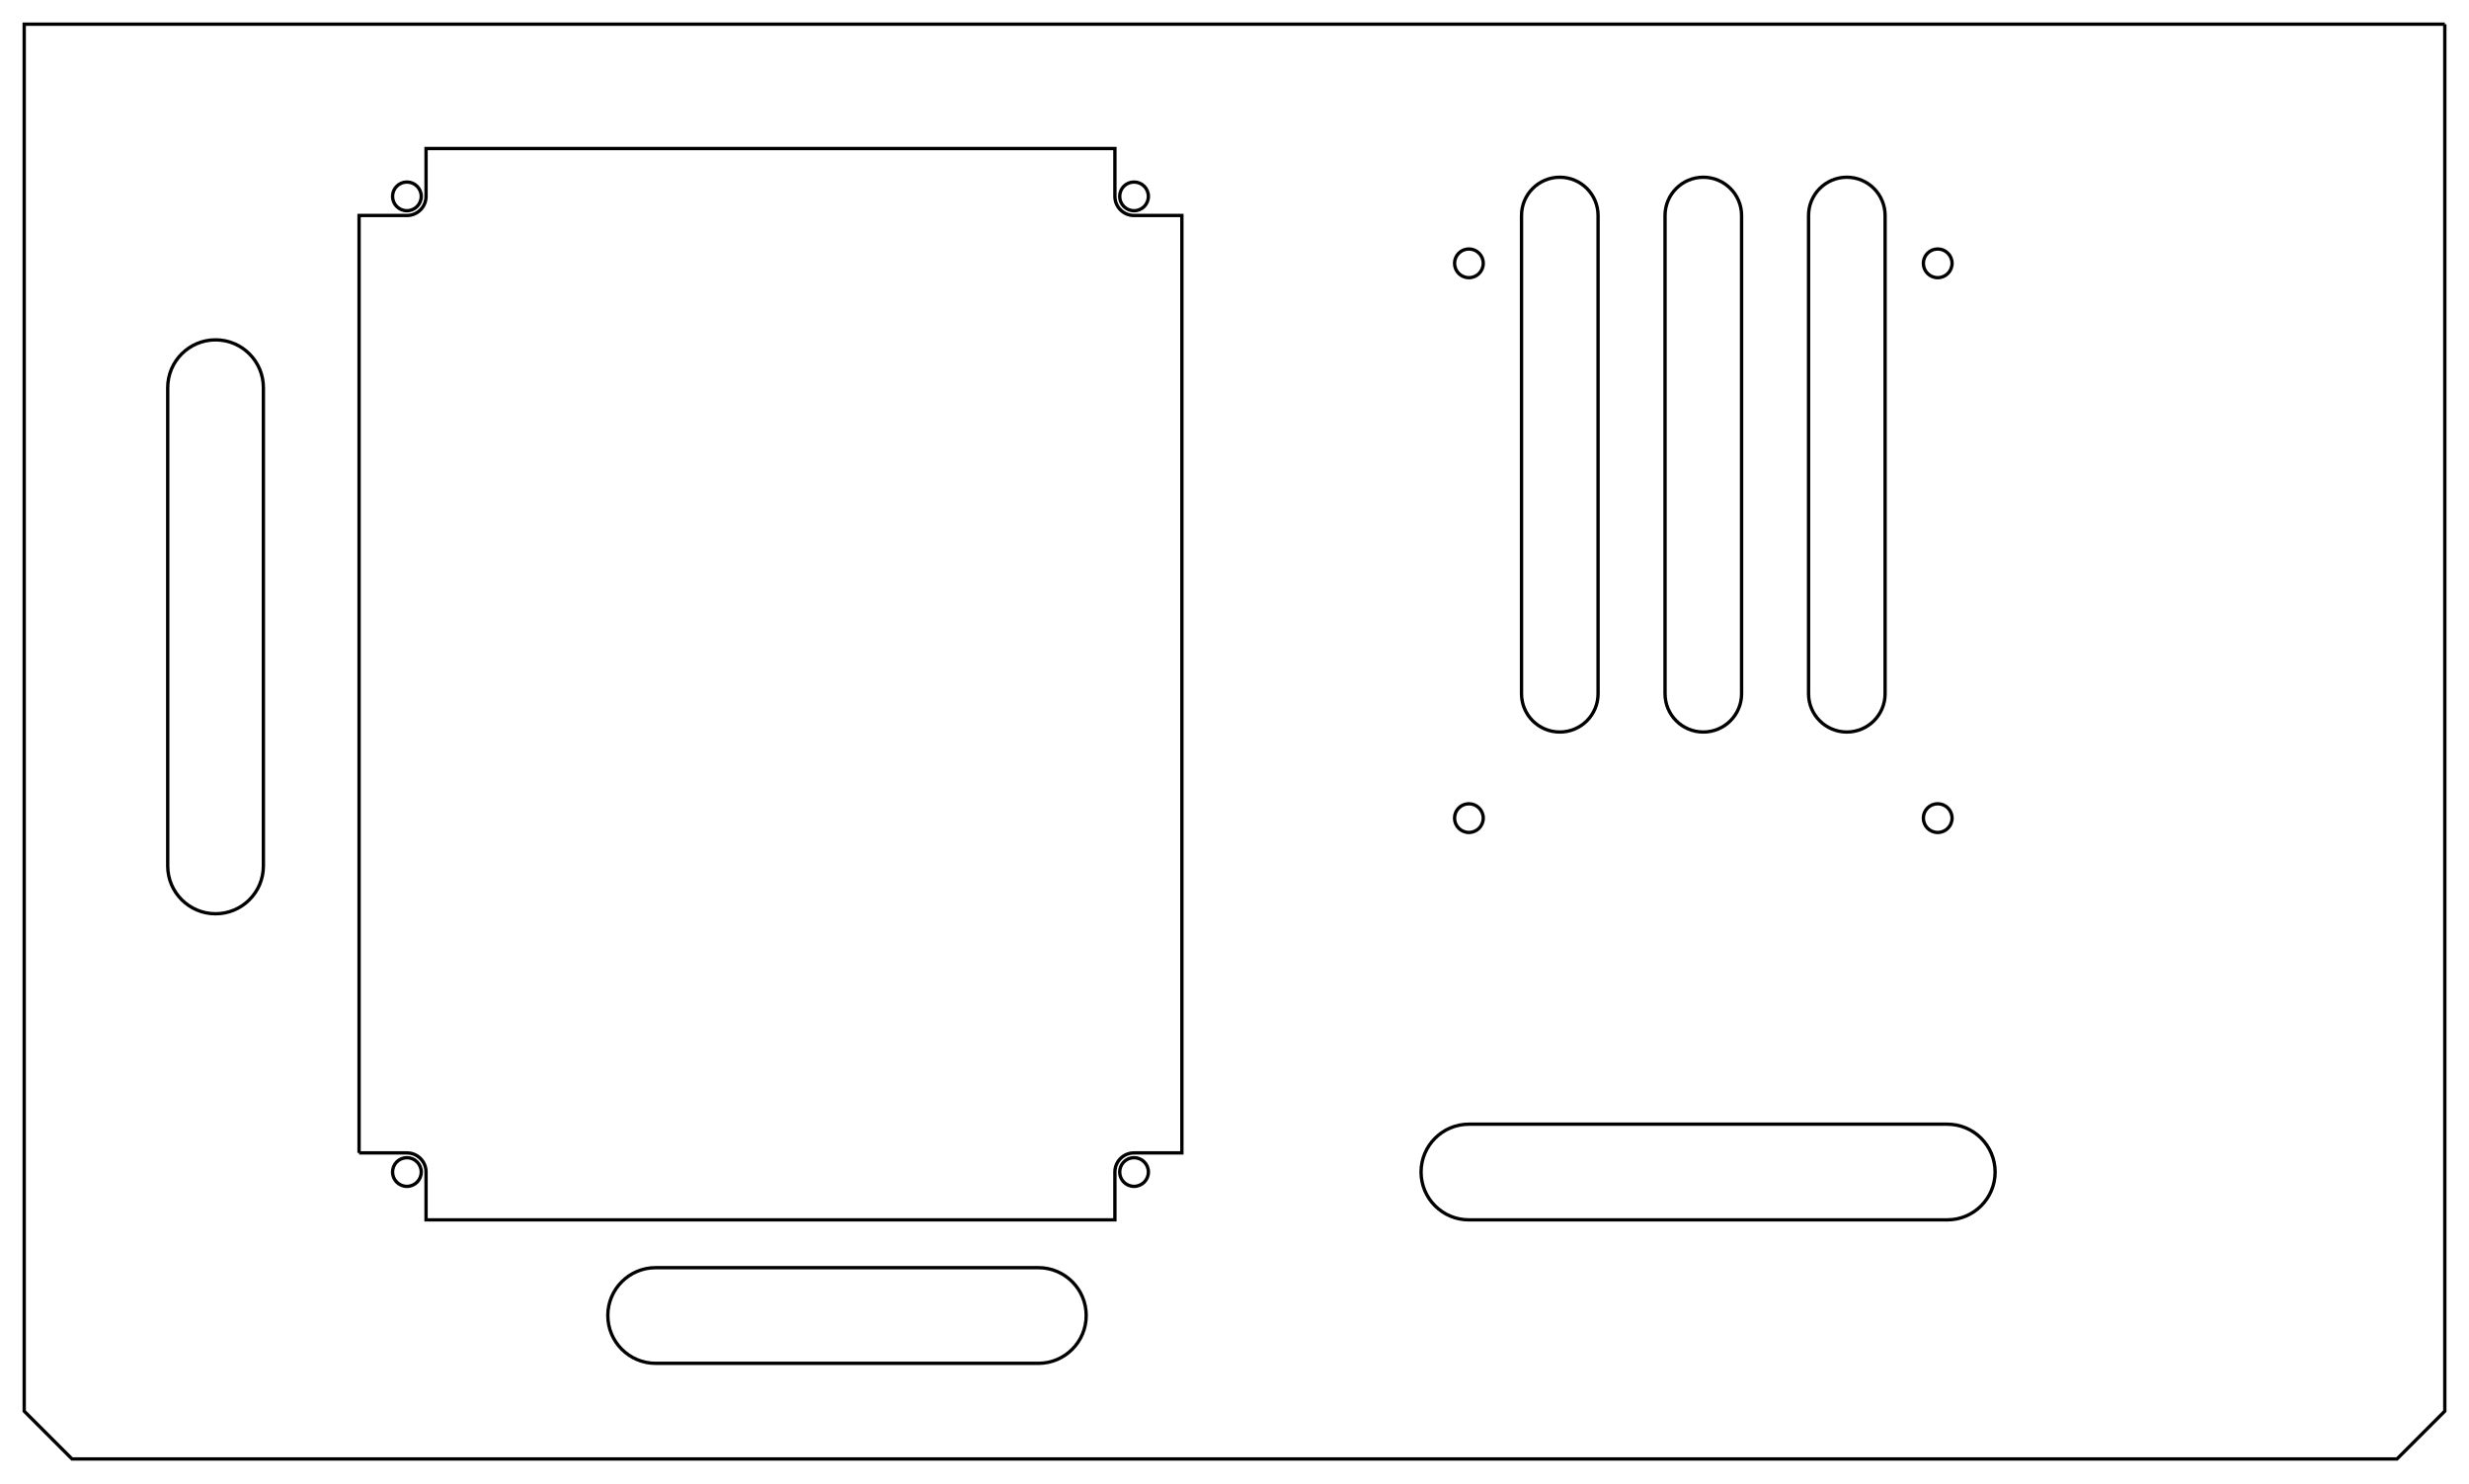
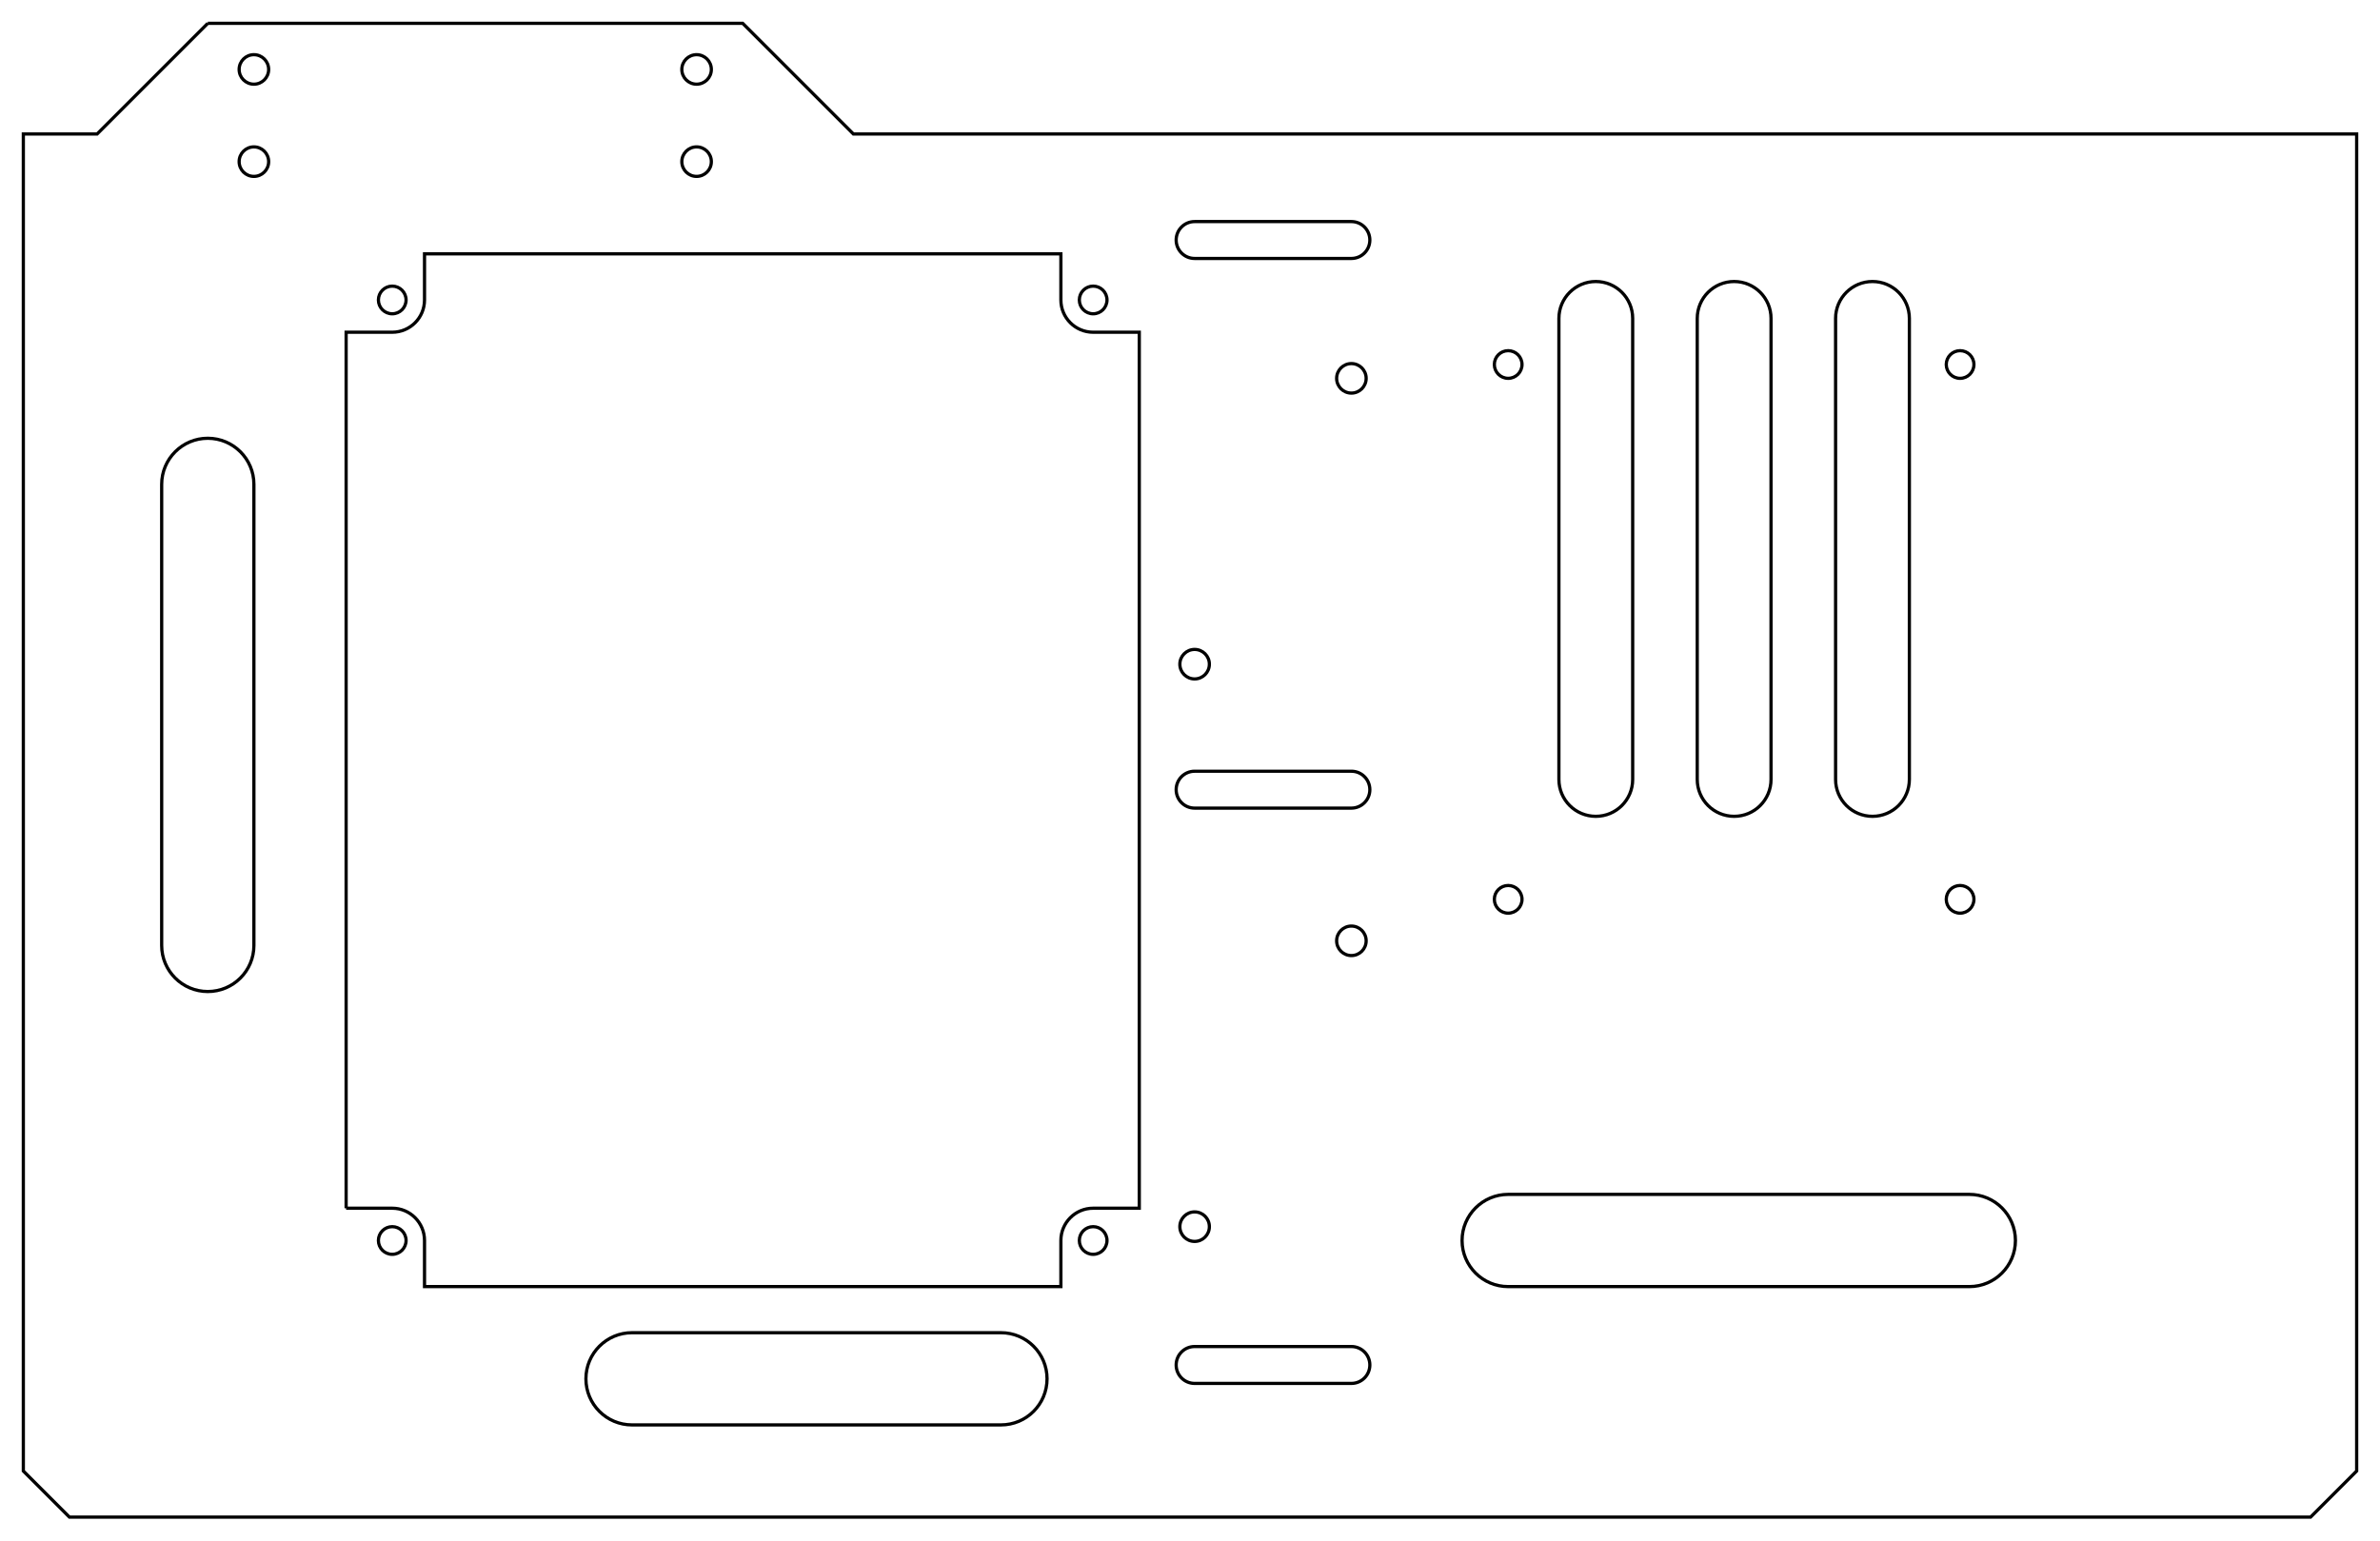
- <svg xmlns="http://www.w3.org/2000/svg" width="258.06mm" height="155.06mm" viewBox="0 0 258.06 155.06" version="1.1">
-   <g id="Sketch" transform="translate(2.53,152.53) scale(1,-1)">
-     <path id="Sketch_w0000" d="M 253.0 150.0 L 0.0 150.0 L 0.0 5.0 L 5.0 0.0 L 248 0.0 L 253 5 L 253.0 150.0 " stroke="#000000" stroke-width="0.35 px" style="stroke-width:0.35;stroke-miterlimit:4;stroke-dasharray:none;fill:none;fill-rule: evenodd " />
-     <path id="Sketch_w0001" d="M 35.0 32.0 L 40.0 32.0 A 2 2 0 0 0 42 30L 42 25 L 114.0 25 L 114.0 30 A 2 2 0 0 0 116 32L 121.0 32.0 L 121.0 130.0 L 116.0 130.0 A 2 2 0 0 0 114 132L 114.0 137.0 L 42.0 137.0 L 42.0 132.0 A 2 2 0 0 0 40 130L 35.0 130.0 L 35.0 32.0 " stroke="#000000" stroke-width="0.35 px" style="stroke-width:0.35;stroke-miterlimit:4;stroke-dasharray:none;fill:none;fill-rule: evenodd " />
+ <svg xmlns="http://www.w3.org/2000/svg" width="258.06mm" height="167.06mm" viewBox="0 0 258.06 167.06" version="1.1">
+   <g id="Sketch" transform="translate(2.53,164.53) scale(1,-1)">
+     <path id="Sketch_w0000" d="M 20.0 162.0 L 78.0 162.0 L 90.0 150.0 L 253 150.0 L 253.0 5 L 248.0 -5.757262429526289e-31 L 5.0 0.0 L 1.564903987996554e-31 5.0 L 6.921380591239352e-32 150.0 L 8 150.0 L 20.0 162.0 " stroke="#000000" stroke-width="0.35 px" style="stroke-width:0.35;stroke-miterlimit:4;stroke-dasharray:none;fill:none;fill-rule: evenodd " />
+     <path id="Sketch_w0001" d="M 35.0 33.5 L 40.0 33.5 A 3.5 3.5 0 0 0 43.5 30L 43.5 25.0 L 112.5 25.0 L 112.5 30.0 A 3.5 3.5 0 0 0 116 33.5L 121.0 33.5 L 121.0 128.5 L 116.0 128.5 A 3.5 3.5 0 0 0 112.5 132L 112.5 137.0 L 43.5 137.0 L 43.5 132.0 A 3.5 3.5 0 0 0 40 128.5L 35.0 128.5 L 35.0 33.5 " stroke="#000000" stroke-width="0.35 px" style="stroke-width:0.35;stroke-miterlimit:4;stroke-dasharray:none;fill:none;fill-rule: evenodd " />
    <circle cx="40.0" cy="132.0" r="1.5" stroke="#000000" stroke-width="0.35 px" style="stroke-width:0.35;stroke-miterlimit:4;stroke-dasharray:none;fill:none" />
    <circle cx="116.0" cy="132.0" r="1.5" stroke="#000000" stroke-width="0.35 px" style="stroke-width:0.35;stroke-miterlimit:4;stroke-dasharray:none;fill:none" />
    <circle cx="116.0" cy="30.0" r="1.5" stroke="#000000" stroke-width="0.35 px" style="stroke-width:0.35;stroke-miterlimit:4;stroke-dasharray:none;fill:none" />
    <circle cx="40.0" cy="30.0" r="1.5" stroke="#000000" stroke-width="0.35 px" style="stroke-width:0.35;stroke-miterlimit:4;stroke-dasharray:none;fill:none" />
-     <path id="Sketch_w0006" d="M 151.0 35.0 A 5 5 0 1 1 151 25L 201.0 25.0 A 5 5 0 1 1 201 35L 151.0 35.0 " stroke="#000000" stroke-width="0.35 px" style="stroke-width:0.35;stroke-miterlimit:4;stroke-dasharray:none;fill:none;fill-rule: evenodd " />
-     <path id="Sketch_w0007" d="M 25.0 112.0 A 5 5 0 0 1 15 112L 15.0 62.0 A 5 5 0 0 1 25 62L 25.0 112.0 " stroke="#000000" stroke-width="0.35 px" style="stroke-width:0.35;stroke-miterlimit:4;stroke-dasharray:none;fill:none;fill-rule: evenodd " />
-     <path id="Sketch_w0008" d="M 66.0 20.0 A 5 5 0 0 1 66 10L 106.0 10.0 A 5 5 0 1 1 106 20L 66.0 20.0 " stroke="#000000" stroke-width="0.35 px" style="stroke-width:0.35;stroke-miterlimit:4;stroke-dasharray:none;fill:none;fill-rule: evenodd " />
-     <circle cx="151.0" cy="125.0" r="1.5" stroke="#000000" stroke-width="0.35 px" style="stroke-width:0.35;stroke-miterlimit:4;stroke-dasharray:none;fill:none" />
-     <circle cx="200.0" cy="125.0" r="1.5" stroke="#000000" stroke-width="0.35 px" style="stroke-width:0.35;stroke-miterlimit:4;stroke-dasharray:none;fill:none" />
-     <circle cx="151.0" cy="67.0" r="1.5" stroke="#000000" stroke-width="0.35 px" style="stroke-width:0.35;stroke-miterlimit:4;stroke-dasharray:none;fill:none" />
-     <circle cx="200.0" cy="67.0" r="1.5" stroke="#000000" stroke-width="0.35 px" style="stroke-width:0.35;stroke-miterlimit:4;stroke-dasharray:none;fill:none" />
-     <path id="Sketch_w0013" d="M 164.5 130 A 4 4 0 1 1 156.5 130L 156.5 80 A 4 4 0 1 1 164.5 80L 164.5 130 " stroke="#000000" stroke-width="0.35 px" style="stroke-width:0.35;stroke-miterlimit:4;stroke-dasharray:none;fill:none;fill-rule: evenodd " />
-     <path id="Sketch_w0014" d="M 179.5 130.0 A 4 4 0 0 1 171.5 130L 171.5 80 A 4 4 0 0 1 179.5 80L 179.5 130.0 " stroke="#000000" stroke-width="0.35 px" style="stroke-width:0.35;stroke-miterlimit:4;stroke-dasharray:none;fill:none;fill-rule: evenodd " />
-     <path id="Sketch_w0015" d="M 194.5 130.0 A 4 4 0 0 1 186.5 130L 186.5 80 A 4 4 0 0 1 194.5 80L 194.5 130.0 " stroke="#000000" stroke-width="0.35 px" style="stroke-width:0.35;stroke-miterlimit:4;stroke-dasharray:none;fill:none;fill-rule: evenodd " />
+     <path id="Sketch_w0006" d="M 161.0 35.0 A 5 5 0 1 1 161 25L 211.0 25.0 A 5 5 0 1 1 211 35L 161.0 35.0 " stroke="#000000" stroke-width="0.35 px" style="stroke-width:0.35;stroke-miterlimit:4;stroke-dasharray:none;fill:none;fill-rule: evenodd " />
+     <path id="Sketch_w0007" d="M 25.0 112.0 A 5 5 0 0 1 15 112L 15.0 62.0 A 5 5 0 1 1 25 62L 25.0 112.0 " stroke="#000000" stroke-width="0.35 px" style="stroke-width:0.35;stroke-miterlimit:4;stroke-dasharray:none;fill:none;fill-rule: evenodd " />
+     <path id="Sketch_w0008" d="M 66.0 20.0 A 5 5 0 0 1 66 10L 106.0 10.0 A 5 5 0 0 1 106 20L 66.0 20.0 " stroke="#000000" stroke-width="0.35 px" style="stroke-width:0.35;stroke-miterlimit:4;stroke-dasharray:none;fill:none;fill-rule: evenodd " />
+     <circle cx="161.0" cy="125" r="1.5" stroke="#000000" stroke-width="0.35 px" style="stroke-width:0.35;stroke-miterlimit:4;stroke-dasharray:none;fill:none" />
+     <circle cx="210.0" cy="125" r="1.5" stroke="#000000" stroke-width="0.35 px" style="stroke-width:0.35;stroke-miterlimit:4;stroke-dasharray:none;fill:none" />
+     <circle cx="161.0" cy="67" r="1.5" stroke="#000000" stroke-width="0.35 px" style="stroke-width:0.35;stroke-miterlimit:4;stroke-dasharray:none;fill:none" />
+     <circle cx="210.0" cy="67" r="1.5" stroke="#000000" stroke-width="0.35 px" style="stroke-width:0.35;stroke-miterlimit:4;stroke-dasharray:none;fill:none" />
+     <path id="Sketch_w0013" d="M 174.5 130 A 4 4 0 1 1 166.5 130L 166.5 80 A 4 4 0 0 1 174.5 80L 174.5 130 " stroke="#000000" stroke-width="0.35 px" style="stroke-width:0.35;stroke-miterlimit:4;stroke-dasharray:none;fill:none;fill-rule: evenodd " />
+     <path id="Sketch_w0014" d="M 189.5 130 A 4 4 0 0 1 181.5 130L 181.5 80 A 4 4 0 1 1 189.5 80L 189.5 130 " stroke="#000000" stroke-width="0.35 px" style="stroke-width:0.35;stroke-miterlimit:4;stroke-dasharray:none;fill:none;fill-rule: evenodd " />
+     <path id="Sketch_w0015" d="M 204.5 130 A 4 4 0 1 1 196.5 130L 196.5 80 A 4 4 0 0 1 204.5 80L 204.5 130 " stroke="#000000" stroke-width="0.35 px" style="stroke-width:0.35;stroke-miterlimit:4;stroke-dasharray:none;fill:none;fill-rule: evenodd " />
+     <circle cx="25.0" cy="157.0" r="1.6" stroke="#000000" stroke-width="0.35 px" style="stroke-width:0.35;stroke-miterlimit:4;stroke-dasharray:none;fill:none" />
+     <circle cx="73.0" cy="157.0" r="1.6" stroke="#000000" stroke-width="0.35 px" style="stroke-width:0.35;stroke-miterlimit:4;stroke-dasharray:none;fill:none" />
+     <circle cx="25.0" cy="147.0" r="1.6" stroke="#000000" stroke-width="0.35 px" style="stroke-width:0.35;stroke-miterlimit:4;stroke-dasharray:none;fill:none" />
+     <circle cx="73.0" cy="147.0" r="1.6" stroke="#000000" stroke-width="0.35 px" style="stroke-width:0.35;stroke-miterlimit:4;stroke-dasharray:none;fill:none" />
+     <circle cx="144.0" cy="123.5" r="1.6" stroke="#000000" stroke-width="0.35 px" style="stroke-width:0.35;stroke-miterlimit:4;stroke-dasharray:none;fill:none" />
+     <circle cx="127.0" cy="92.5" r="1.6" stroke="#000000" stroke-width="0.35 px" style="stroke-width:0.35;stroke-miterlimit:4;stroke-dasharray:none;fill:none" />
+     <circle cx="144.0" cy="62.5" r="1.6" stroke="#000000" stroke-width="0.35 px" style="stroke-width:0.35;stroke-miterlimit:4;stroke-dasharray:none;fill:none" />
+     <circle cx="127.0" cy="31.5" r="1.6" stroke="#000000" stroke-width="0.35 px" style="stroke-width:0.35;stroke-miterlimit:4;stroke-dasharray:none;fill:none" />
+     <path id="Sketch_w0024" d="M 127.0 140.5 A 2 2 0 0 1 127 136.5L 144.0 136.5 A 2 2 0 1 1 144 140.5L 127.0 140.5 " stroke="#000000" stroke-width="0.35 px" style="stroke-width:0.35;stroke-miterlimit:4;stroke-dasharray:none;fill:none;fill-rule: evenodd " />
+     <path id="Sketch_w0025" d="M 127.0 80.891 A 2 2 0 1 1 127 76.891L 144.0 76.891 A 2 2 0 1 1 144 80.891L 127.0 80.891 " stroke="#000000" stroke-width="0.35 px" style="stroke-width:0.35;stroke-miterlimit:4;stroke-dasharray:none;fill:none;fill-rule: evenodd " />
+     <path id="Sketch_w0026" d="M 127.0 18.5 A 2 2 0 1 1 127 14.5L 144.0 14.5 A 2 2 0 1 1 144 18.5L 127.0 18.5 " stroke="#000000" stroke-width="0.35 px" style="stroke-width:0.35;stroke-miterlimit:4;stroke-dasharray:none;fill:none;fill-rule: evenodd " />
  </g>
</svg>
